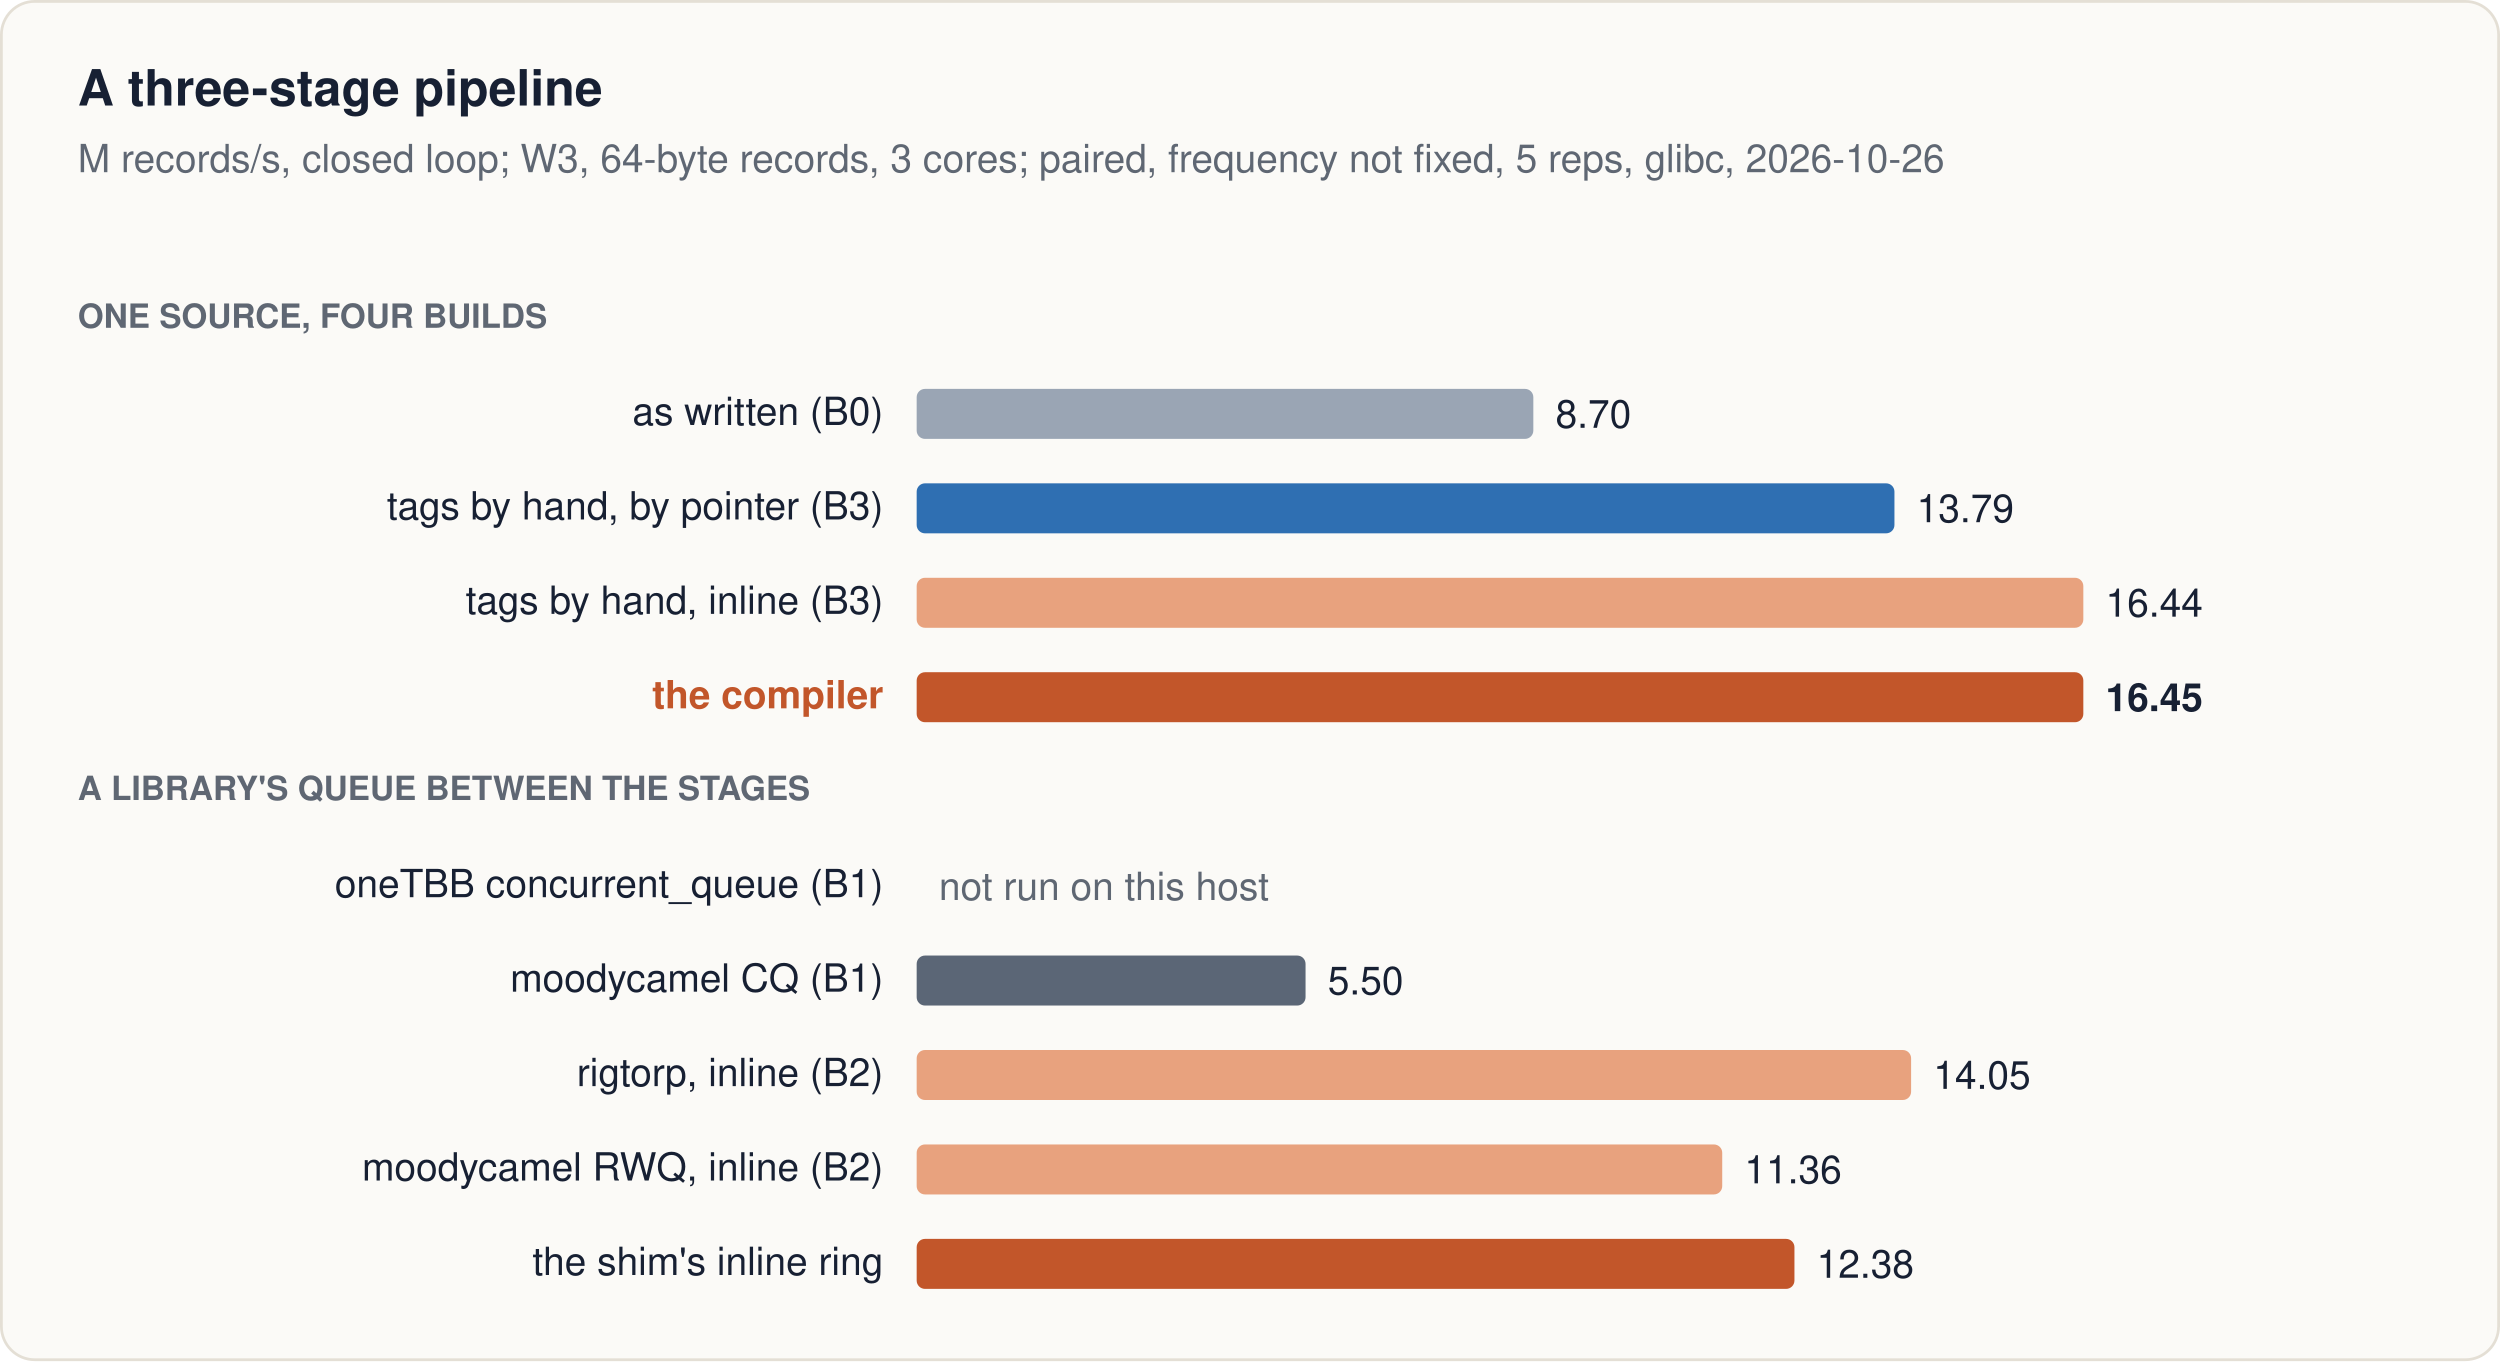
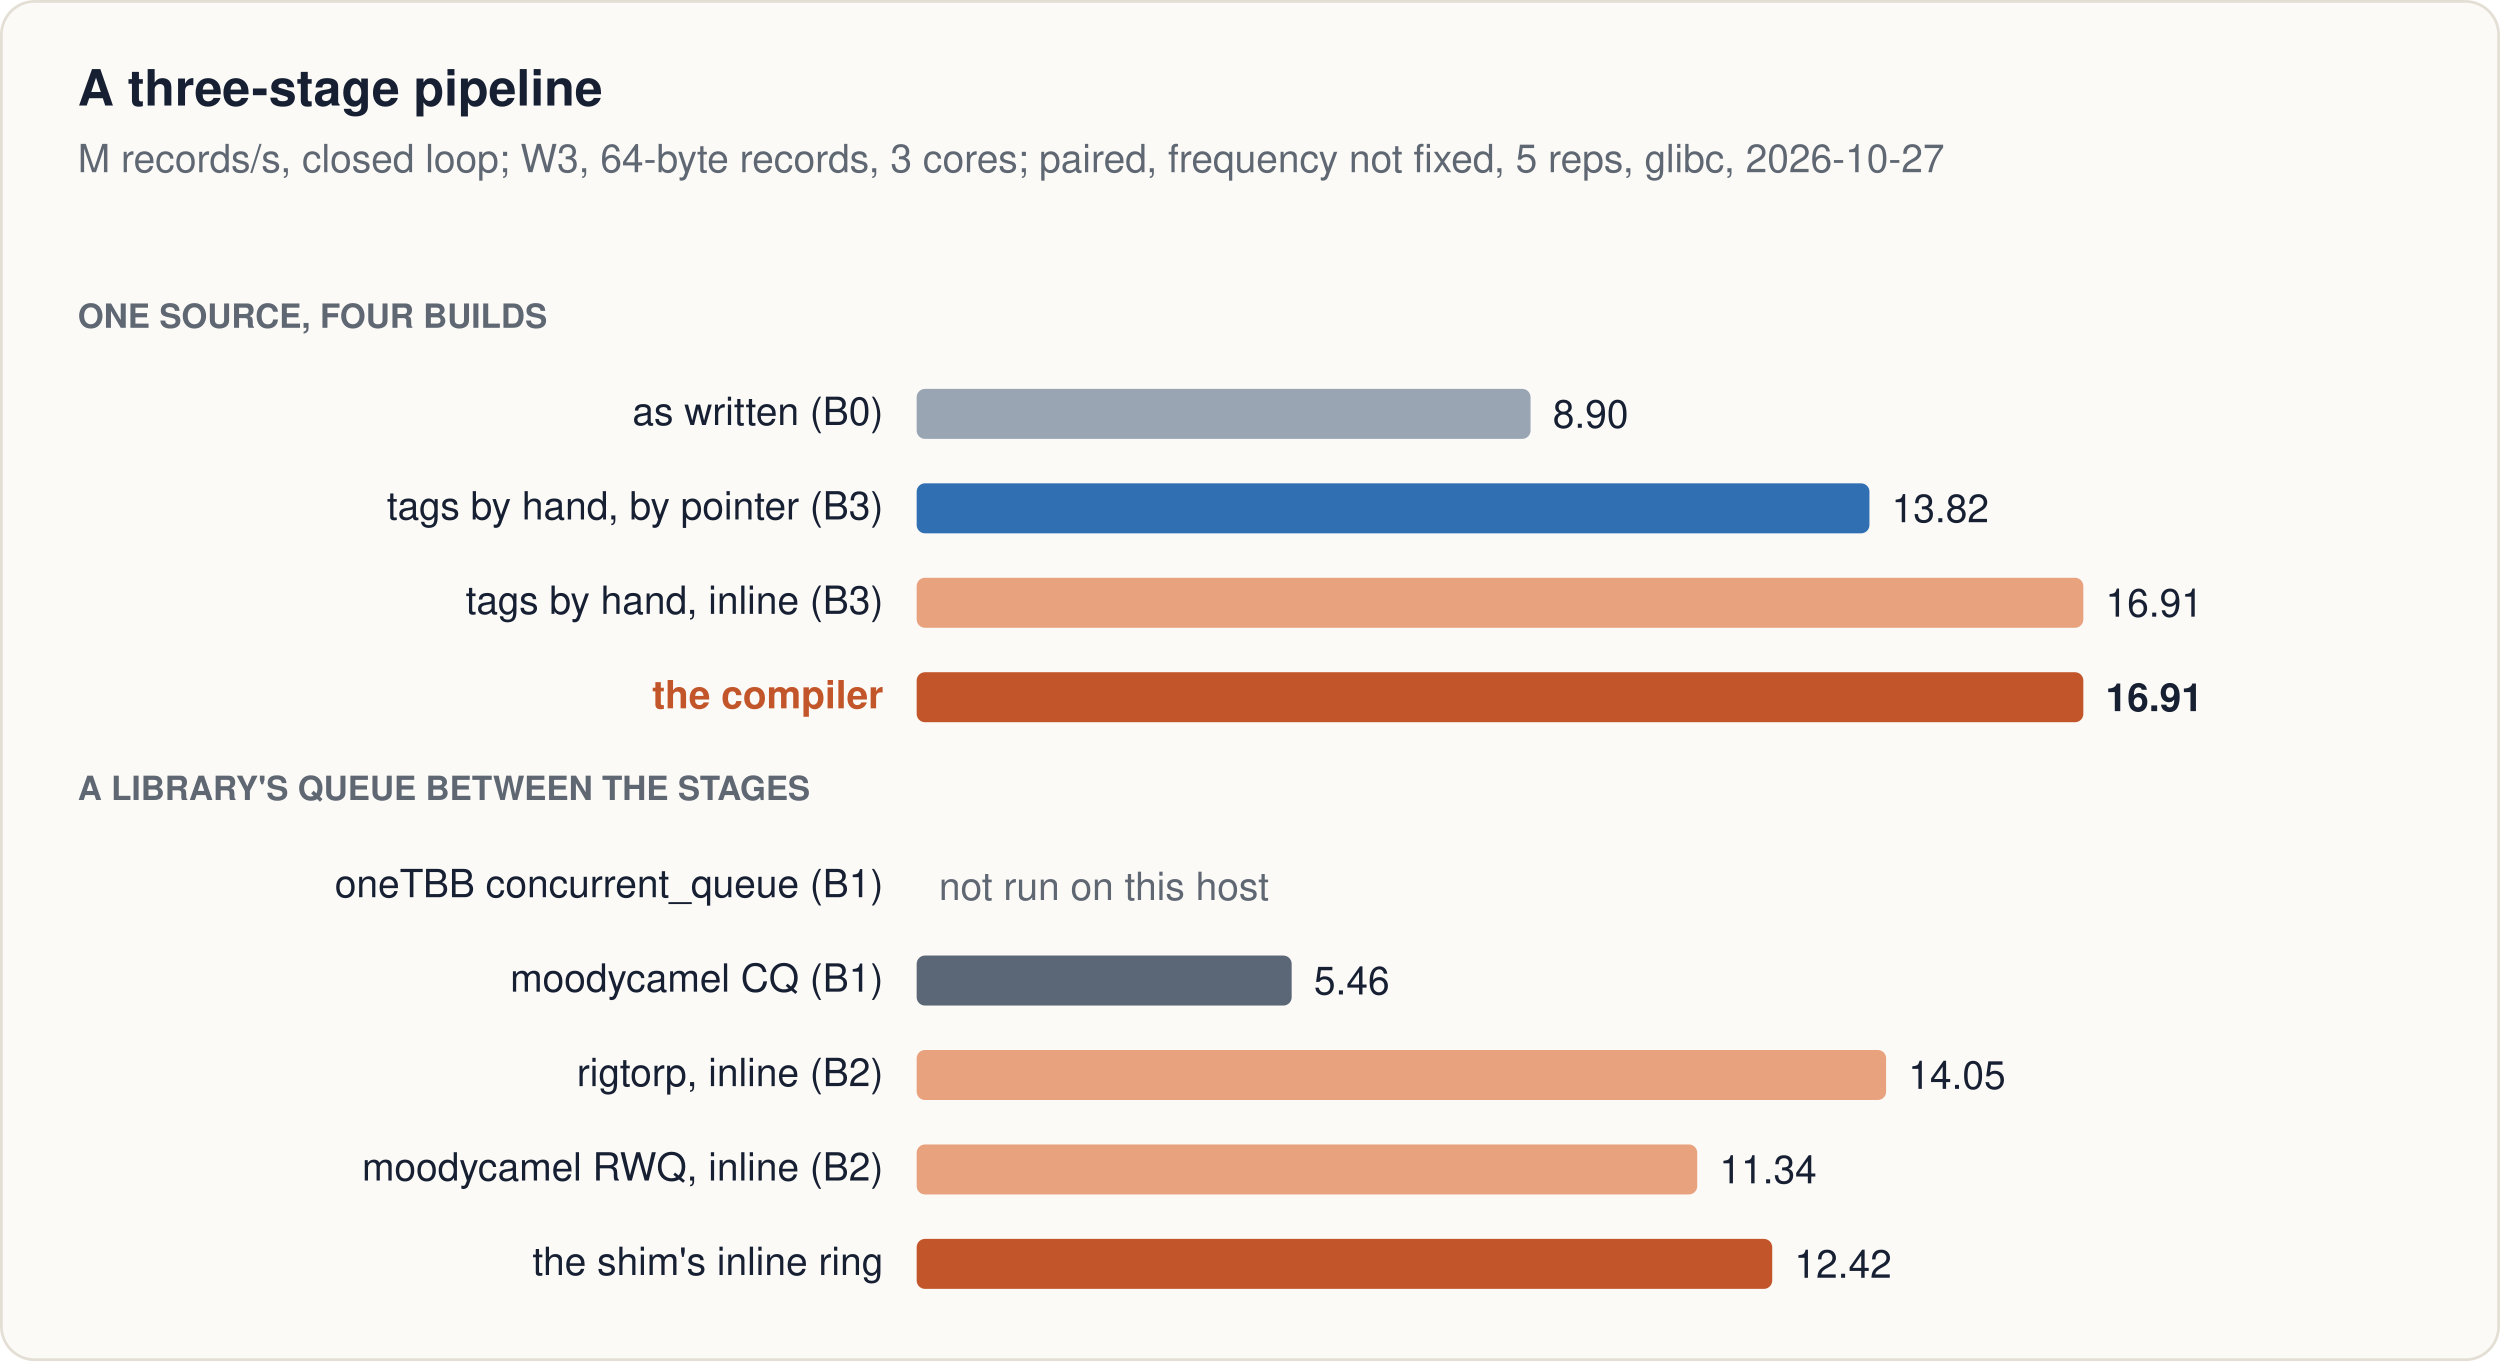
<svg xmlns="http://www.w3.org/2000/svg" width="900" height="490" viewBox="0 0 900 490" font-family="IBM Plex Sans, Segoe UI, Helvetica, Arial, sans-serif" role="img" aria-label="W3 pipeline throughput">
  <rect x="0.5" y="0.5" width="899" height="489" rx="12" fill="#FBFAF7" stroke="#E4DFD5" />
  <text x="28" y="38" font-size="18" fill="#172033" text-anchor="start" font-weight="600">A three-stage pipeline</text>
-   <text x="28" y="62" font-size="14" fill="#5F6773" text-anchor="start">M records/s, closed loop; W3, 64-byte records, 3 cores; paired, frequency not fixed, 5 reps, glibc, 2026-10-26</text>
+   <text x="28" y="62" font-size="14" fill="#5F6773" text-anchor="start">M records/s, closed loop; W3, 64-byte records, 3 cores; paired, frequency not fixed, 5 reps, glibc, 2026-10-27</text>
  <text x="28" y="118" font-size="12" fill="#5F6773" text-anchor="start" font-weight="600">ONE SOURCE, FOUR BUILDS</text>
  <text x="318" y="153" font-size="14" fill="#172033" text-anchor="end">as written (B0)</text>
-   <rect x="330" y="140" width="222" height="18" fill="#9AA5B4" rx="3" />
-   <text x="560" y="154" font-size="14" fill="#172033" text-anchor="start">8.70</text>
+   <rect x="330" y="140" width="221" height="18" fill="#9AA5B4" rx="3" />
+   <text x="559" y="154" font-size="14" fill="#172033" text-anchor="start">8.90</text>
  <text x="318" y="187" font-size="14" fill="#172033" text-anchor="end">tags by hand, by pointer (B3)</text>
-   <rect x="330" y="174" width="352" height="18" fill="#2F6FB2" rx="3" />
-   <text x="690" y="188" font-size="14" fill="#172033" text-anchor="start">13.79</text>
+   <rect x="330" y="174" width="343" height="18" fill="#2F6FB2" rx="3" />
+   <text x="681" y="188" font-size="14" fill="#172033" text-anchor="start">13.82</text>
  <text x="318" y="221" font-size="14" fill="#172033" text-anchor="end">tags by hand, inline (B3)</text>
  <rect x="330" y="208" width="420" height="18" fill="#E8A27E" rx="3" />
-   <text x="758" y="222" font-size="14" fill="#172033" text-anchor="start">16.44</text>
+   <text x="758" y="222" font-size="14" fill="#172033" text-anchor="start">16.91</text>
  <text x="318" y="255" font-size="14" fill="#C2562A" text-anchor="end" font-weight="600">the compiler</text>
  <rect x="330" y="242" width="420" height="18" fill="#C2562A" rx="3" />
-   <text x="758" y="256" font-size="14" fill="#172033" text-anchor="start" font-weight="600">16.45</text>
+   <text x="758" y="256" font-size="14" fill="#172033" text-anchor="start" font-weight="600">16.91</text>
  <text x="28" y="288" font-size="12" fill="#5F6773" text-anchor="start" font-weight="600">A LIBRARY'S QUEUE BETWEEN THE STAGES</text>
  <text x="318" y="323" font-size="14" fill="#172033" text-anchor="end">oneTBB concurrent_queue (B1)</text>
  <text x="338" y="324" font-size="14" fill="#5F6773" text-anchor="start">not run on this host</text>
  <text x="318" y="357" font-size="14" fill="#172033" text-anchor="end">moodycamel CQ (B1)</text>
-   <rect x="330" y="344" width="140" height="18" fill="#5B6676" rx="3" />
-   <text x="478" y="358" font-size="14" fill="#172033" text-anchor="start">5.50</text>
+   <rect x="330" y="344" width="135" height="18" fill="#5B6676" rx="3" />
+   <text x="473" y="358" font-size="14" fill="#172033" text-anchor="start">5.46</text>
  <text x="318" y="391" font-size="14" fill="#172033" text-anchor="end">rigtorp, inline (B2)</text>
-   <rect x="330" y="378" width="358" height="18" fill="#E8A27E" rx="3" />
-   <text x="696" y="392" font-size="14" fill="#172033" text-anchor="start">14.05</text>
+   <rect x="330" y="378" width="349" height="18" fill="#E8A27E" rx="3" />
+   <text x="687" y="392" font-size="14" fill="#172033" text-anchor="start">14.05</text>
  <text x="318" y="425" font-size="14" fill="#172033" text-anchor="end">moodycamel RWQ, inline (B2)</text>
-   <rect x="330" y="412" width="290" height="18" fill="#E8A27E" rx="3" />
-   <text x="628" y="426" font-size="14" fill="#172033" text-anchor="start">11.36</text>
+   <rect x="330" y="412" width="281" height="18" fill="#E8A27E" rx="3" />
+   <text x="619" y="426" font-size="14" fill="#172033" text-anchor="start">11.34</text>
  <text x="318" y="459" font-size="14" fill="#172033" text-anchor="end">the shim's inline ring</text>
-   <rect x="330" y="446" width="316" height="18" fill="#C2562A" rx="3" />
-   <text x="654" y="460" font-size="14" fill="#172033" text-anchor="start">12.38</text>
+   <rect x="330" y="446" width="308" height="18" fill="#C2562A" rx="3" />
+   <text x="646" y="460" font-size="14" fill="#172033" text-anchor="start">12.42</text>
</svg>
